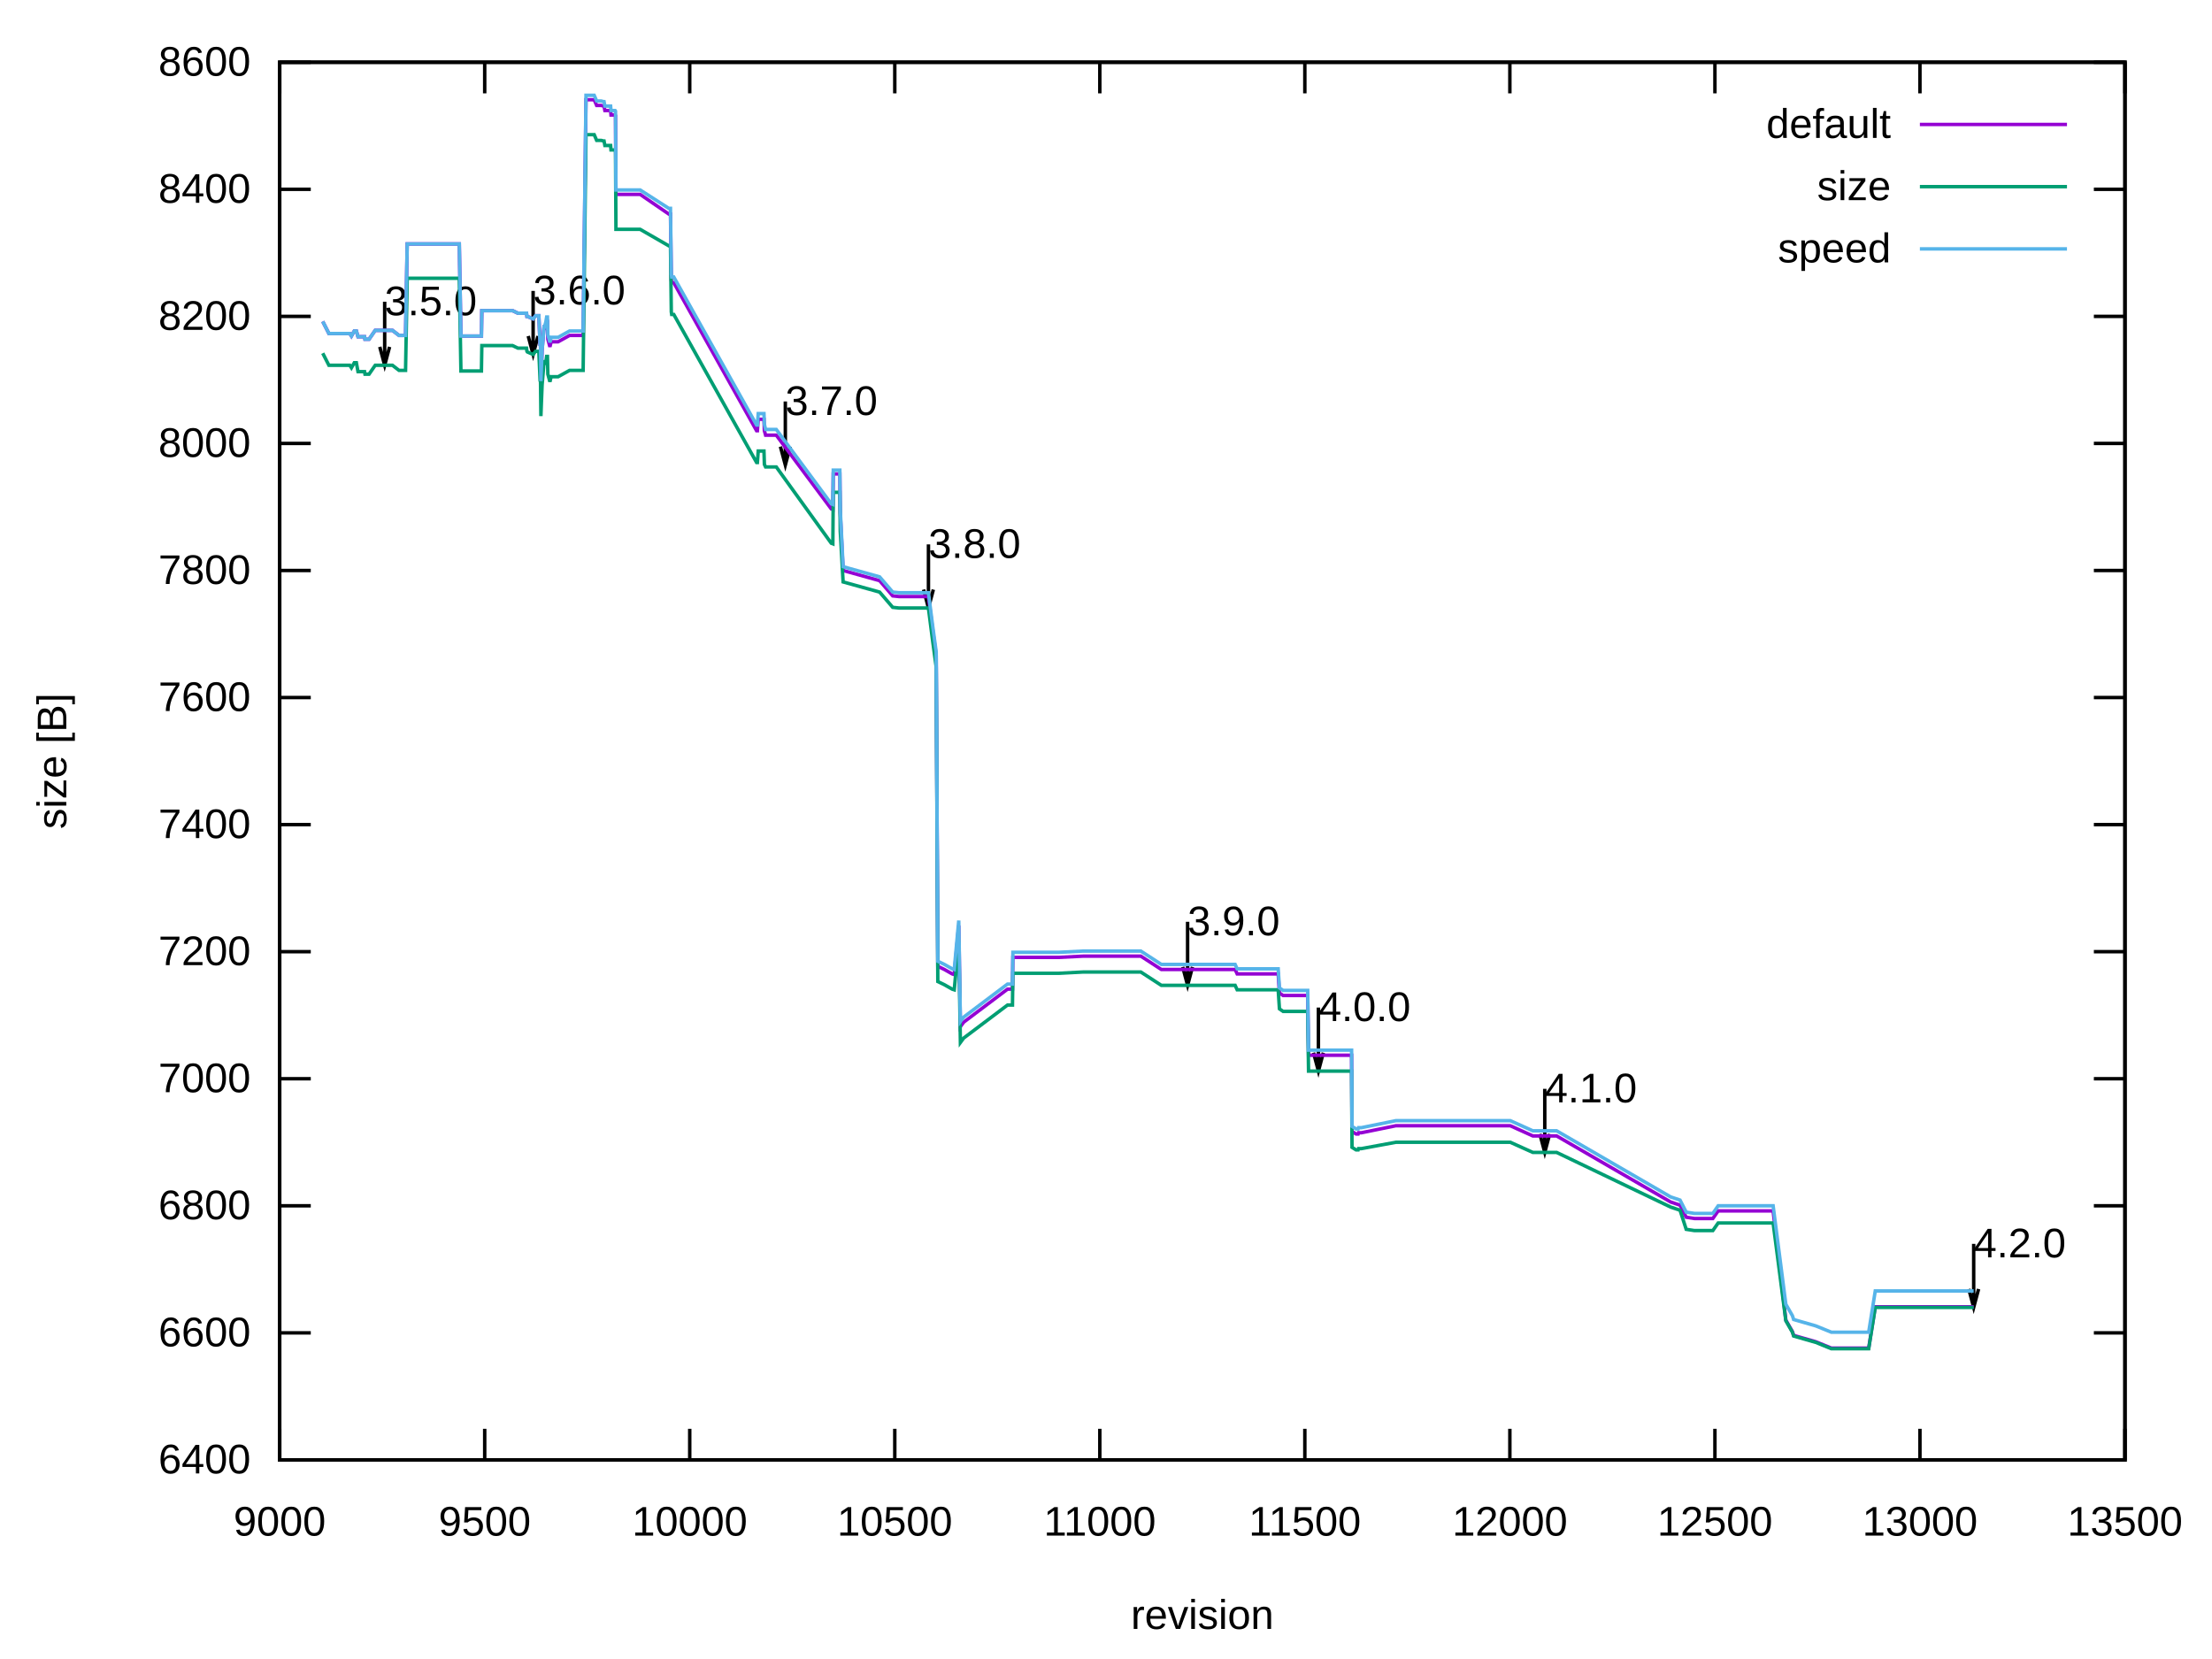
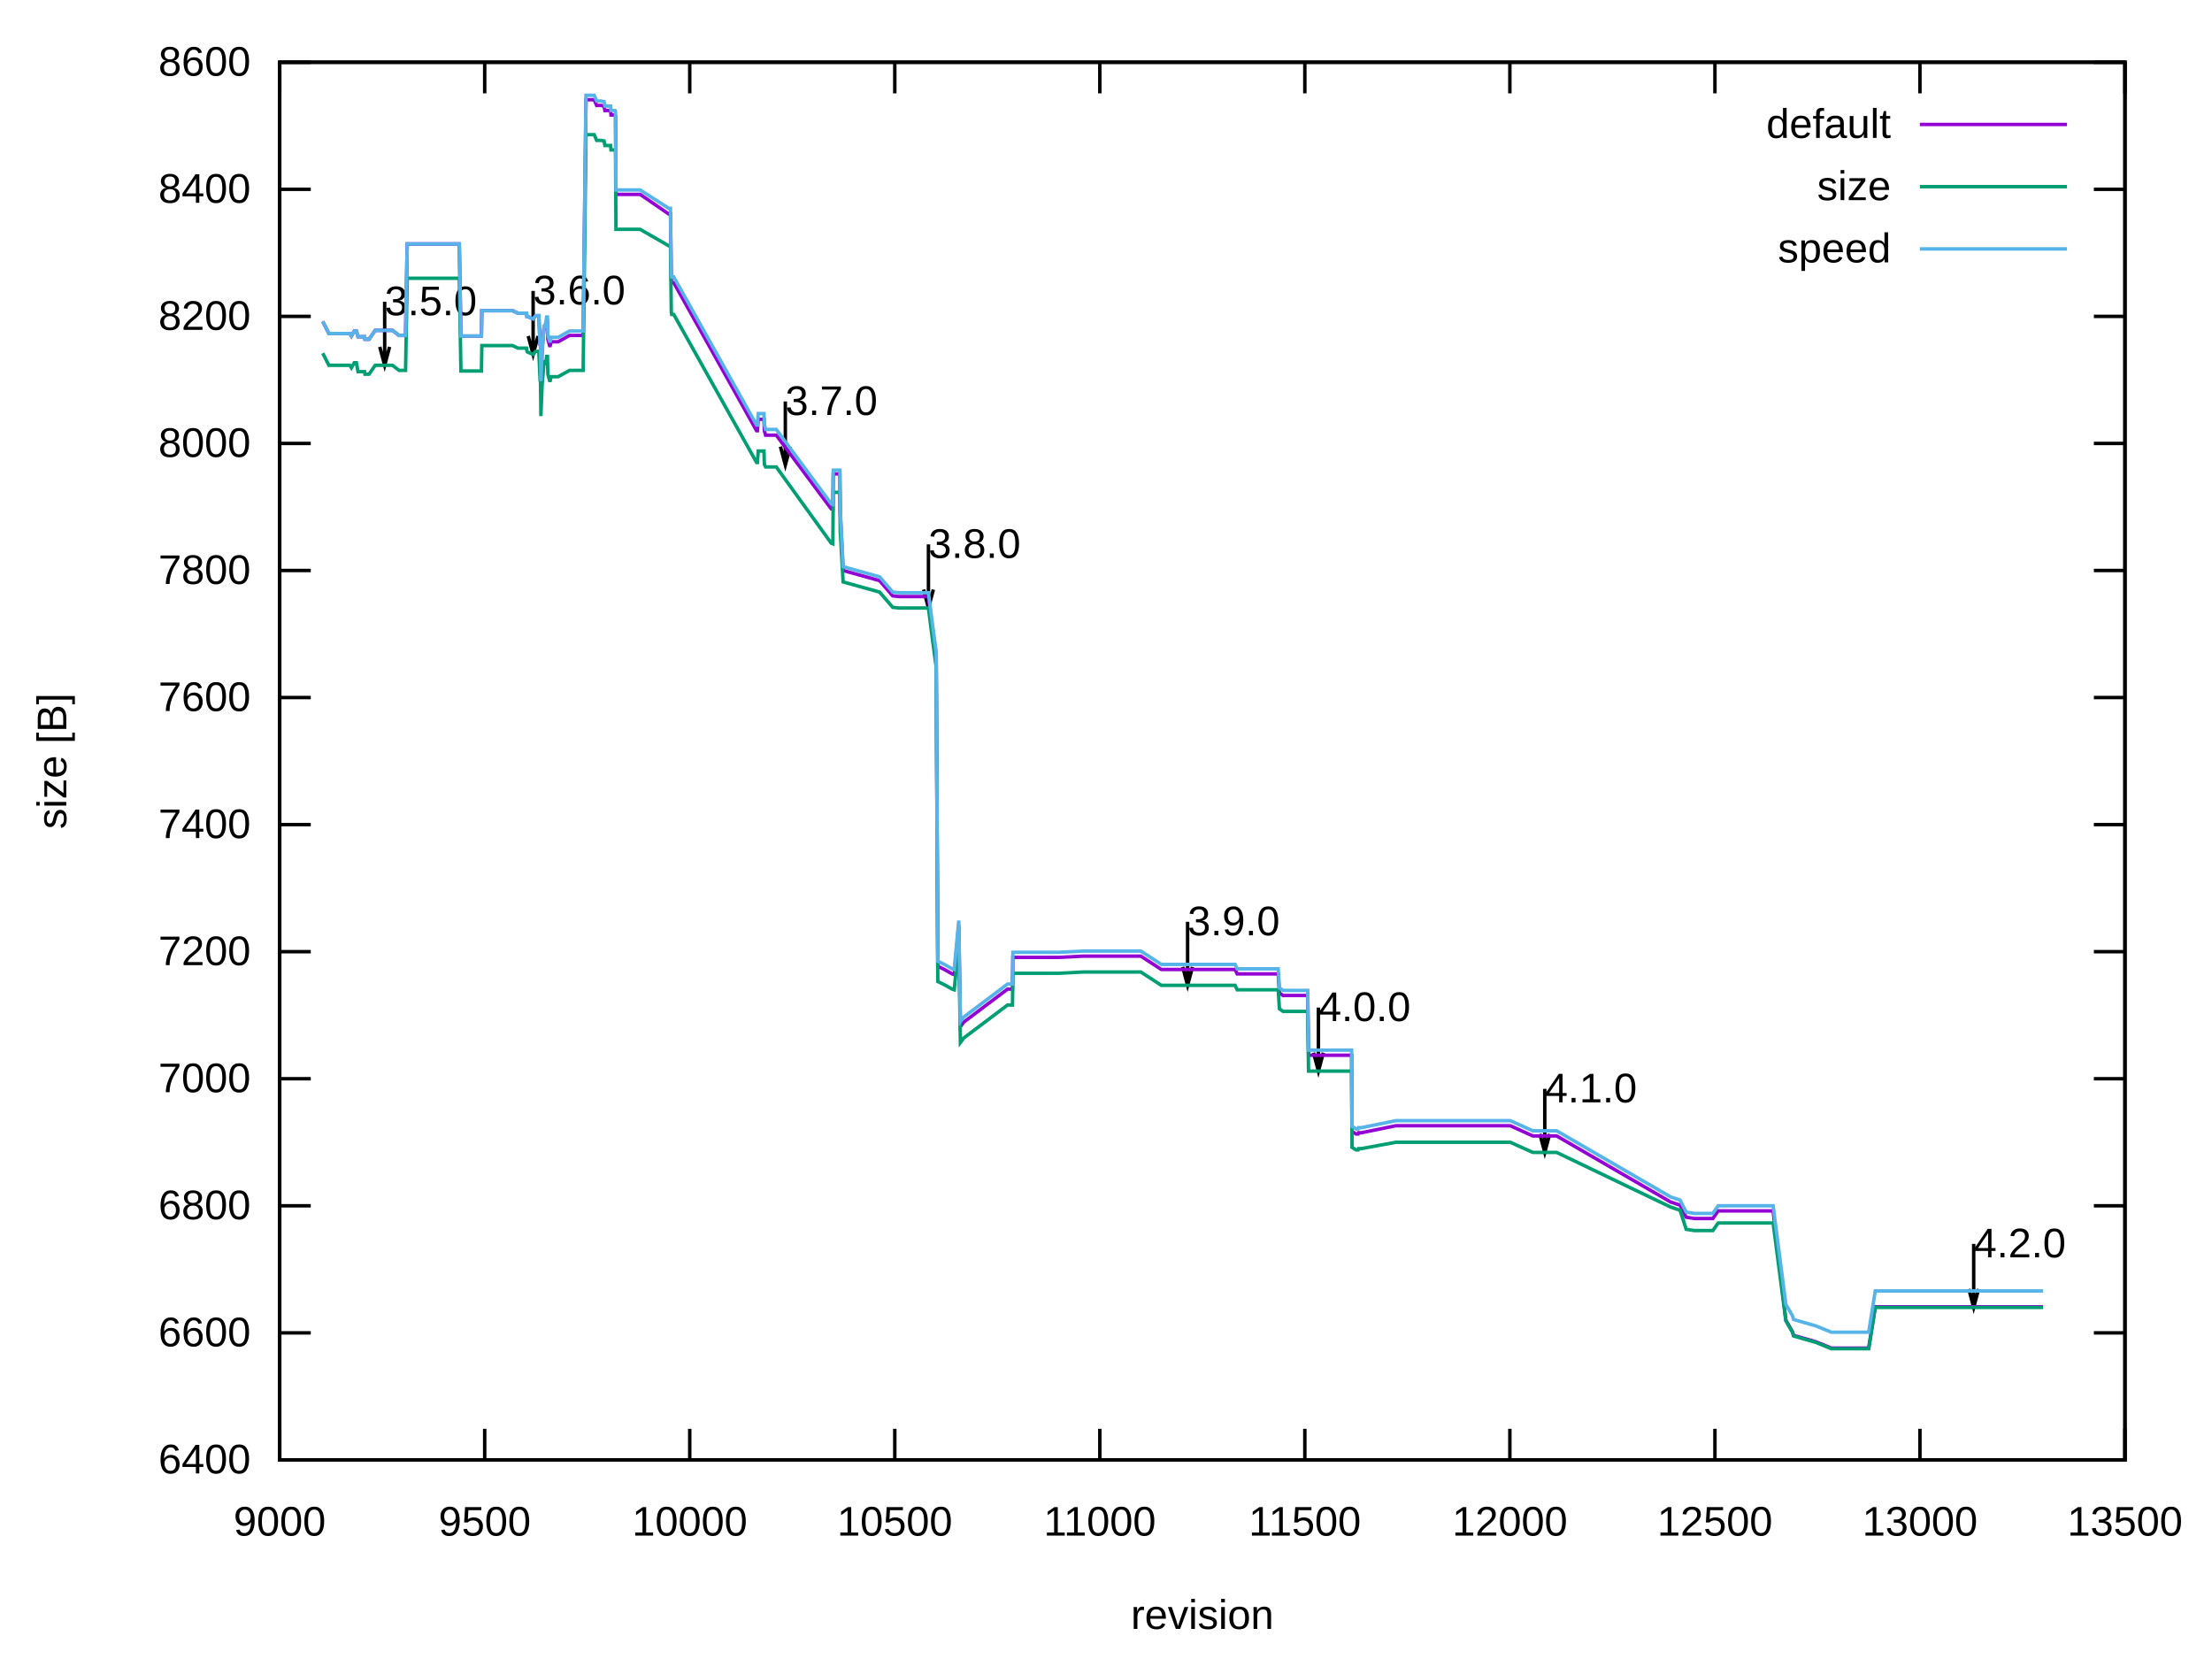
<svg xmlns="http://www.w3.org/2000/svg" xmlns:xlink="http://www.w3.org/1999/xlink" width="640" height="480" viewBox="0 0 640 480">
  <g id="gnuplot_canvas">
    <rect x="0" y="0" width="640" height="480" fill="none" />
    <defs>
      <circle id="gpDot" r="0.5" stroke-width="0.5" stroke="currentColor" />
      <path id="gpPt0" stroke-width="0.222" stroke="currentColor" d="M-1,0 h2 M0,-1 v2" />
      <path id="gpPt1" stroke-width="0.222" stroke="currentColor" d="M-1,-1 L1,1 M1,-1 L-1,1" />
      <path id="gpPt2" stroke-width="0.222" stroke="currentColor" d="M-1,0 L1,0 M0,-1 L0,1 M-1,-1 L1,1 M-1,1 L1,-1" />
      <rect id="gpPt3" stroke-width="0.222" stroke="currentColor" x="-1" y="-1" width="2" height="2" />
      <rect id="gpPt4" stroke-width="0.222" stroke="currentColor" fill="currentColor" x="-1" y="-1" width="2" height="2" />
      <circle id="gpPt5" stroke-width="0.222" stroke="currentColor" cx="0" cy="0" r="1" />
      <use xlink:href="#gpPt5" id="gpPt6" fill="currentColor" stroke="none" />
      <path id="gpPt7" stroke-width="0.222" stroke="currentColor" d="M0,-1.33 L-1.33,0.67 L1.33,0.67 z" />
      <use xlink:href="#gpPt7" id="gpPt8" fill="currentColor" stroke="none" />
      <use xlink:href="#gpPt7" id="gpPt9" stroke="currentColor" transform="rotate(180)" />
      <use xlink:href="#gpPt9" id="gpPt10" fill="currentColor" stroke="none" />
      <use xlink:href="#gpPt3" id="gpPt11" stroke="currentColor" transform="rotate(45)" />
      <use xlink:href="#gpPt11" id="gpPt12" fill="currentColor" stroke="none" />
      <path id="gpPt13" stroke-width="0.222" stroke="currentColor" d="M0,1.330 L1.265,0.411 L0.782,-1.067 L-0.782,-1.076 L-1.265,0.411 z" />
      <use xlink:href="#gpPt13" id="gpPt14" fill="currentColor" stroke="none" />
      <filter id="textbox" filterUnits="objectBoundingBox" x="0" y="0" height="1" width="1">
        <feFlood flood-color="white" flood-opacity="1" result="bgnd" />
        <feComposite in="SourceGraphic" in2="bgnd" operator="atop" />
      </filter>
      <filter id="greybox" filterUnits="objectBoundingBox" x="0" y="0" height="1" width="1">
        <feFlood flood-color="lightgrey" flood-opacity="1" result="grey" />
        <feComposite in="SourceGraphic" in2="grey" operator="atop" />
      </filter>
    </defs>
    <g fill="none" color="white" stroke="currentColor" stroke-width="1.00" stroke-linecap="butt" stroke-linejoin="miter">
</g>
    <g fill="none" color="black" stroke="currentColor" stroke-width="1.00" stroke-linecap="butt" stroke-linejoin="miter">
      <path stroke="black" d="M80.92,422.40 L89.92,422.40 M614.82,422.40 L605.82,422.40  " />
      <g transform="translate(72.53,426.30)" stroke="none" fill="black" font-family="Arial" font-size="12.00" text-anchor="end">
        <text>
          <tspan font-family="Arial"> 6400</tspan>
        </text>
      </g>
    </g>
    <g fill="none" color="black" stroke="currentColor" stroke-width="1.00" stroke-linecap="butt" stroke-linejoin="miter">
      <path stroke="black" d="M80.92,385.64 L89.92,385.64 M614.82,385.64 L605.82,385.64  " />
      <g transform="translate(72.53,389.54)" stroke="none" fill="black" font-family="Arial" font-size="12.00" text-anchor="end">
        <text>
          <tspan font-family="Arial"> 6600</tspan>
        </text>
      </g>
    </g>
    <g fill="none" color="black" stroke="currentColor" stroke-width="1.00" stroke-linecap="butt" stroke-linejoin="miter">
      <path stroke="black" d="M80.92,348.87 L89.92,348.87 M614.82,348.87 L605.82,348.87  " />
      <g transform="translate(72.53,352.77)" stroke="none" fill="black" font-family="Arial" font-size="12.00" text-anchor="end">
        <text>
          <tspan font-family="Arial"> 6800</tspan>
        </text>
      </g>
    </g>
    <g fill="none" color="black" stroke="currentColor" stroke-width="1.00" stroke-linecap="butt" stroke-linejoin="miter">
      <path stroke="black" d="M80.92,312.11 L89.92,312.11 M614.82,312.11 L605.82,312.11  " />
      <g transform="translate(72.53,316.01)" stroke="none" fill="black" font-family="Arial" font-size="12.00" text-anchor="end">
        <text>
          <tspan font-family="Arial"> 7000</tspan>
        </text>
      </g>
    </g>
    <g fill="none" color="black" stroke="currentColor" stroke-width="1.00" stroke-linecap="butt" stroke-linejoin="miter">
      <path stroke="black" d="M80.92,275.35 L89.92,275.35 M614.82,275.35 L605.82,275.35  " />
      <g transform="translate(72.53,279.25)" stroke="none" fill="black" font-family="Arial" font-size="12.00" text-anchor="end">
        <text>
          <tspan font-family="Arial"> 7200</tspan>
        </text>
      </g>
    </g>
    <g fill="none" color="black" stroke="currentColor" stroke-width="1.00" stroke-linecap="butt" stroke-linejoin="miter">
      <path stroke="black" d="M80.92,238.59 L89.92,238.59 M614.82,238.59 L605.82,238.59  " />
      <g transform="translate(72.53,242.49)" stroke="none" fill="black" font-family="Arial" font-size="12.00" text-anchor="end">
        <text>
          <tspan font-family="Arial"> 7400</tspan>
        </text>
      </g>
    </g>
    <g fill="none" color="black" stroke="currentColor" stroke-width="1.00" stroke-linecap="butt" stroke-linejoin="miter">
      <path stroke="black" d="M80.92,201.82 L89.92,201.82 M614.82,201.82 L605.82,201.82  " />
      <g transform="translate(72.53,205.72)" stroke="none" fill="black" font-family="Arial" font-size="12.00" text-anchor="end">
        <text>
          <tspan font-family="Arial"> 7600</tspan>
        </text>
      </g>
    </g>
    <g fill="none" color="black" stroke="currentColor" stroke-width="1.00" stroke-linecap="butt" stroke-linejoin="miter">
      <path stroke="black" d="M80.92,165.06 L89.92,165.06 M614.82,165.06 L605.82,165.06  " />
      <g transform="translate(72.53,168.96)" stroke="none" fill="black" font-family="Arial" font-size="12.00" text-anchor="end">
        <text>
          <tspan font-family="Arial"> 7800</tspan>
        </text>
      </g>
    </g>
    <g fill="none" color="black" stroke="currentColor" stroke-width="1.00" stroke-linecap="butt" stroke-linejoin="miter">
      <path stroke="black" d="M80.92,128.30 L89.92,128.30 M614.82,128.30 L605.82,128.30  " />
      <g transform="translate(72.53,132.20)" stroke="none" fill="black" font-family="Arial" font-size="12.00" text-anchor="end">
        <text>
          <tspan font-family="Arial"> 8000</tspan>
        </text>
      </g>
    </g>
    <g fill="none" color="black" stroke="currentColor" stroke-width="1.00" stroke-linecap="butt" stroke-linejoin="miter">
      <path stroke="black" d="M80.92,91.54 L89.92,91.54 M614.82,91.54 L605.82,91.54  " />
      <g transform="translate(72.53,95.44)" stroke="none" fill="black" font-family="Arial" font-size="12.00" text-anchor="end">
        <text>
          <tspan font-family="Arial"> 8200</tspan>
        </text>
      </g>
    </g>
    <g fill="none" color="black" stroke="currentColor" stroke-width="1.00" stroke-linecap="butt" stroke-linejoin="miter">
      <path stroke="black" d="M80.92,54.77 L89.92,54.77 M614.82,54.77 L605.82,54.77  " />
      <g transform="translate(72.53,58.67)" stroke="none" fill="black" font-family="Arial" font-size="12.00" text-anchor="end">
        <text>
          <tspan font-family="Arial"> 8400</tspan>
        </text>
      </g>
    </g>
    <g fill="none" color="black" stroke="currentColor" stroke-width="1.00" stroke-linecap="butt" stroke-linejoin="miter">
      <path stroke="black" d="M80.92,18.01 L89.92,18.01 M614.82,18.01 L605.82,18.01  " />
      <g transform="translate(72.53,21.91)" stroke="none" fill="black" font-family="Arial" font-size="12.00" text-anchor="end">
        <text>
          <tspan font-family="Arial"> 8600</tspan>
        </text>
      </g>
    </g>
    <g fill="none" color="black" stroke="currentColor" stroke-width="1.00" stroke-linecap="butt" stroke-linejoin="miter">
      <path stroke="black" d="M80.92,422.40 L80.92,413.40 M80.92,18.01 L80.92,27.01  " />
      <g transform="translate(80.92,444.30)" stroke="none" fill="black" font-family="Arial" font-size="12.00" text-anchor="middle">
        <text>
          <tspan font-family="Arial"> 9000</tspan>
        </text>
      </g>
    </g>
    <g fill="none" color="black" stroke="currentColor" stroke-width="1.00" stroke-linecap="butt" stroke-linejoin="miter">
      <path stroke="black" d="M140.24,422.40 L140.24,413.40 M140.24,18.01 L140.24,27.01  " />
      <g transform="translate(140.24,444.30)" stroke="none" fill="black" font-family="Arial" font-size="12.00" text-anchor="middle">
        <text>
          <tspan font-family="Arial"> 9500</tspan>
        </text>
      </g>
    </g>
    <g fill="none" color="black" stroke="currentColor" stroke-width="1.00" stroke-linecap="butt" stroke-linejoin="miter">
      <path stroke="black" d="M199.56,422.40 L199.56,413.40 M199.56,18.01 L199.56,27.01  " />
      <g transform="translate(199.56,444.30)" stroke="none" fill="black" font-family="Arial" font-size="12.00" text-anchor="middle">
        <text>
          <tspan font-family="Arial"> 10000</tspan>
        </text>
      </g>
    </g>
    <g fill="none" color="black" stroke="currentColor" stroke-width="1.00" stroke-linecap="butt" stroke-linejoin="miter">
      <path stroke="black" d="M258.89,422.40 L258.89,413.40 M258.89,18.01 L258.89,27.01  " />
      <g transform="translate(258.89,444.30)" stroke="none" fill="black" font-family="Arial" font-size="12.00" text-anchor="middle">
        <text>
          <tspan font-family="Arial"> 10500</tspan>
        </text>
      </g>
    </g>
    <g fill="none" color="black" stroke="currentColor" stroke-width="1.00" stroke-linecap="butt" stroke-linejoin="miter">
      <path stroke="black" d="M318.21,422.40 L318.21,413.40 M318.21,18.01 L318.21,27.01  " />
      <g transform="translate(318.21,444.30)" stroke="none" fill="black" font-family="Arial" font-size="12.00" text-anchor="middle">
        <text>
          <tspan font-family="Arial"> 11000</tspan>
        </text>
      </g>
    </g>
    <g fill="none" color="black" stroke="currentColor" stroke-width="1.00" stroke-linecap="butt" stroke-linejoin="miter">
      <path stroke="black" d="M377.53,422.40 L377.53,413.40 M377.53,18.01 L377.53,27.01  " />
      <g transform="translate(377.53,444.30)" stroke="none" fill="black" font-family="Arial" font-size="12.00" text-anchor="middle">
        <text>
          <tspan font-family="Arial"> 11500</tspan>
        </text>
      </g>
    </g>
    <g fill="none" color="black" stroke="currentColor" stroke-width="1.00" stroke-linecap="butt" stroke-linejoin="miter">
      <path stroke="black" d="M436.85,422.40 L436.85,413.40 M436.85,18.01 L436.85,27.01  " />
      <g transform="translate(436.85,444.30)" stroke="none" fill="black" font-family="Arial" font-size="12.00" text-anchor="middle">
        <text>
          <tspan font-family="Arial"> 12000</tspan>
        </text>
      </g>
    </g>
    <g fill="none" color="black" stroke="currentColor" stroke-width="1.00" stroke-linecap="butt" stroke-linejoin="miter">
      <path stroke="black" d="M496.18,422.40 L496.18,413.40 M496.18,18.01 L496.18,27.01  " />
      <g transform="translate(496.18,444.30)" stroke="none" fill="black" font-family="Arial" font-size="12.00" text-anchor="middle">
        <text>
          <tspan font-family="Arial"> 12500</tspan>
        </text>
      </g>
    </g>
    <g fill="none" color="black" stroke="currentColor" stroke-width="1.00" stroke-linecap="butt" stroke-linejoin="miter">
      <path stroke="black" d="M555.50,422.40 L555.50,413.40 M555.50,18.01 L555.50,27.01  " />
      <g transform="translate(555.50,444.30)" stroke="none" fill="black" font-family="Arial" font-size="12.00" text-anchor="middle">
        <text>
          <tspan font-family="Arial"> 13000</tspan>
        </text>
      </g>
    </g>
    <g fill="none" color="black" stroke="currentColor" stroke-width="1.00" stroke-linecap="butt" stroke-linejoin="miter">
      <path stroke="black" d="M614.82,422.40 L614.82,413.40 M614.82,18.01 L614.82,27.01  " />
      <g transform="translate(614.82,444.30)" stroke="none" fill="black" font-family="Arial" font-size="12.00" text-anchor="middle">
        <text>
          <tspan font-family="Arial"> 13500</tspan>
        </text>
      </g>
    </g>
    <g fill="none" color="black" stroke="currentColor" stroke-width="1.00" stroke-linecap="butt" stroke-linejoin="miter">
</g>
    <g fill="none" color="black" stroke="currentColor" stroke-width="1.00" stroke-linecap="butt" stroke-linejoin="miter">
      <path stroke="black" d="M80.92,18.01 L80.92,422.40 L614.82,422.40 L614.82,18.01 L80.92,18.01 Z  " />
      <g transform="translate(111.29,91.21)" stroke="none" fill="black" font-family="Arial" font-size="12.00" text-anchor="start">
        <text>
          <tspan font-family="Arial">3.5.0</tspan>
        </text>
      </g>
      <g transform="translate(154.24,88.08)" stroke="none" fill="black" font-family="Arial" font-size="12.00" text-anchor="start">
        <text>
          <tspan font-family="Arial">3.6.0</tspan>
        </text>
      </g>
      <g transform="translate(227.21,120.07)" stroke="none" fill="black" font-family="Arial" font-size="12.00" text-anchor="start">
        <text>
          <tspan font-family="Arial">3.7.0</tspan>
        </text>
      </g>
      <g transform="translate(268.62,161.42)" stroke="none" fill="black" font-family="Arial" font-size="12.00" text-anchor="start">
        <text>
          <tspan font-family="Arial">3.8.0</tspan>
        </text>
      </g>
      <g transform="translate(343.60,270.61)" stroke="none" fill="black" font-family="Arial" font-size="12.00" text-anchor="start">
        <text>
          <tspan font-family="Arial">3.9.0</tspan>
        </text>
      </g>
      <g transform="translate(381.45,295.42)" stroke="none" fill="black" font-family="Arial" font-size="12.00" text-anchor="start">
        <text>
          <tspan font-family="Arial">4.0.0</tspan>
        </text>
      </g>
      <g transform="translate(446.94,318.95)" stroke="none" fill="black" font-family="Arial" font-size="12.00" text-anchor="start">
        <text>
          <tspan font-family="Arial">4.1.0</tspan>
        </text>
      </g>
      <g transform="translate(571.04,363.80)" stroke="none" fill="black" font-family="Arial" font-size="12.00" text-anchor="start">
        <text>
          <tspan font-family="Arial">4.2.0</tspan>
        </text>
      </g>
      <path stroke="black" d="M109.88,100.36 L111.30,105.68 L112.72,100.36 M111.30,87.30 L111.30,105.68 M152.83,97.23 L154.25,102.55 L155.67,97.23   M154.25,84.17 L154.25,102.55 M225.80,129.22 L227.22,134.54 L228.64,129.22 M227.22,116.16 L227.22,134.54 M267.21,170.58   L268.63,175.90 L270.05,170.58 M268.63,157.51 L268.63,175.90 M342.19,279.76 L343.61,285.08 L345.03,279.76 M343.61,266.70   L343.61,285.08 M380.04,304.58 L381.46,309.90 L382.88,304.58 M381.46,291.51 L381.46,309.90 M445.53,328.10 L446.95,333.42   L448.37,328.10 M446.95,315.04 L446.95,333.42 M569.63,372.95 L571.05,378.27 L572.47,372.95 M571.05,359.89 L571.05,378.27    " />
    </g>
    <g fill="none" color="black" stroke="currentColor" stroke-width="1.00" stroke-linecap="butt" stroke-linejoin="miter">
      <g transform="translate(19.18,220.21) rotate(270)" stroke="none" fill="black" font-family="Arial" font-size="12.00" text-anchor="middle">
        <text>
          <tspan font-family="Arial">size [B]</tspan>
        </text>
      </g>
    </g>
    <g fill="none" color="black" stroke="currentColor" stroke-width="1.00" stroke-linecap="butt" stroke-linejoin="miter">
      <g transform="translate(347.87,471.30)" stroke="none" fill="black" font-family="Arial" font-size="12.00" text-anchor="middle">
        <text>
          <tspan font-family="Arial">revision</tspan>
        </text>
      </g>
    </g>
    <g fill="none" color="black" stroke="currentColor" stroke-width="1.00" stroke-linecap="butt" stroke-linejoin="miter">
</g>
    <g id="gnuplot_plot_1">
      <g fill="none" color="black" stroke="currentColor" stroke-width="1.00" stroke-linecap="butt" stroke-linejoin="miter">
        <g transform="translate(547.09,39.91)" stroke="none" fill="black" font-family="Arial" font-size="12.00" text-anchor="end">
          <text>
            <tspan font-family="Arial">default</tspan>
          </text>
        </g>
      </g>
      <g fill="none" color="black" stroke="currentColor" stroke-width="1.00" stroke-linecap="butt" stroke-linejoin="miter">
-         <path stroke="rgb(148,   0, 211)" d="M555.48,36.01 L598.04,36.01 M93.38,93.01 L95.16,96.50 L95.63,96.50 L95.99,96.50 L97.29,96.50 L99.55,96.50   L101.21,96.50 L101.68,97.23 L102.51,95.76 L103.11,95.76 L103.58,97.42 L103.82,97.42 L105.48,97.42 L105.60,98.15   L106.78,98.15 L108.56,95.58 L111.29,95.58 L113.55,95.58 L115.45,97.05 L117.34,97.05 L117.82,70.58 L118.77,70.58   L122.92,70.58 L125.53,70.58 L132.89,70.58 L133.36,97.23 L133.72,97.23 L134.55,97.23 L135.62,97.23 L137.63,97.23   L138.70,97.23 L139.29,97.23 L139.41,89.88 L140.00,89.88 L142.73,89.88 L144.99,89.88 L146.17,89.88 L148.31,89.88   L149.85,90.62 L150.80,90.62 L151.63,90.62 L152.23,90.62 L152.34,90.62 L152.46,91.54 L152.58,91.54 L154.24,92.27   L154.95,91.35 L155.90,91.35 L156.26,99.62 L156.38,99.62 L156.50,110.28 L156.62,106.98 L156.85,101.28 L157.45,94.11   L157.56,94.48 L157.92,94.84 L158.16,93.01 L158.39,93.01 L158.51,98.15 L159.11,100.36 L159.46,98.89 L159.70,98.89   L159.82,98.89 L159.94,98.89 L161.48,98.89 L164.80,97.05 L167.53,97.05 L168.72,97.05 L169.55,28.86 L170.02,28.86   L171.21,28.86 L171.56,28.86 L171.68,28.86 L171.80,28.86 L171.92,28.86 L172.63,30.51 L173.94,30.51 L174.65,30.69   L174.77,30.69 L175.01,31.98 L175.48,31.98 L176.19,31.98 L176.67,31.98 L176.78,33.27 L177.62,33.27 L177.97,33.27   L178.09,33.45 L178.21,56.24 L179.39,56.24 L179.63,56.24 L180.11,56.24 L185.21,56.24 L193.51,61.94 L193.99,61.94   L194.23,81.06 L194.34,81.79 L194.94,81.79 L218.90,124.62 L219.14,124.62 L219.38,121.31 L220.21,121.31 L221.04,121.31   L221.16,124.62 L221.51,125.91 L222.34,125.91 L224.36,125.91 L224.60,125.91 L240.50,147.23 L240.97,147.41 L241.09,137.12   L242.99,137.12 L243.11,148.33 L243.94,165.06 L254.50,168.00 L258.29,172.41 L260.07,172.60 L263.63,172.60 L265.77,172.60   L268.62,172.60 L269.80,181.79 L270.87,189.69 L271.34,279.58 L273.24,280.50 L275.50,281.78 L276.09,281.97 L277.40,267.81   L277.87,297.04 L278.82,295.75 L291.51,286.19 L292.34,286.19 L292.82,286.19 L292.94,286.19 L293.06,277.00 L293.29,277.00   L294.48,277.00 L306.34,277.00 L313.46,276.64 L315.12,276.64 L328.53,276.64 L330.07,276.64 L336.01,280.50 L343.60,280.50   L349.06,280.50 L357.36,280.50 L357.95,281.78 L362.23,281.78 L369.82,281.78 L370.18,287.30 L371.24,288.03 L378.36,288.03   L378.60,305.31 L381.45,305.31 L387.73,305.31 L391.06,305.31 L391.18,327.37 L392.36,328.10 L392.95,328.10 L393.07,327.74   L393.79,327.74 L393.90,327.74 L403.87,325.71 L415.73,325.71 L436.97,325.71 L443.50,328.66 L446.94,328.66 L448.48,328.66   L448.72,328.66 L448.96,328.66 L449.43,328.66 L449.79,328.66 L450.38,328.66 L483.36,347.77 L486.09,348.69 L487.87,352.18   L490.24,352.55 L491.90,352.55 L494.75,352.55 L495.58,352.55 L497.12,350.35 L513.02,350.35 L516.70,381.96 L518.60,385.27   L518.96,386.37 L525.36,388.21 L529.87,390.05 L531.18,390.05 L534.97,390.05 L539.12,390.05 L540.67,390.05 L542.57,378.10   L543.63,378.10 L551.82,378.10 L571.04,378.10  " />
+         <path stroke="rgb(148,   0, 211)" d="M555.48,36.01 L598.04,36.01 M93.38,93.01 L95.16,96.50 L95.63,96.50 L95.99,96.50 L97.29,96.50 L99.55,96.50   L101.21,96.50 L101.68,97.23 L102.51,95.76 L103.11,95.76 L103.58,97.42 L103.82,97.42 L105.48,97.42 L105.60,98.15   L106.78,98.15 L108.56,95.58 L111.29,95.58 L113.55,95.58 L115.45,97.05 L117.34,97.05 L117.82,70.58 L118.77,70.58   L122.92,70.58 L125.53,70.58 L132.89,70.58 L133.36,97.23 L133.72,97.23 L134.55,97.23 L135.62,97.23 L137.63,97.23   L138.70,97.23 L139.29,97.23 L139.41,89.88 L140.00,89.88 L142.73,89.88 L144.99,89.88 L146.17,89.88 L148.31,89.88   L149.85,90.62 L150.80,90.62 L151.63,90.62 L152.23,90.62 L152.34,90.62 L152.46,91.54 L152.58,91.54 L154.24,92.27   L154.95,91.35 L155.90,91.35 L156.26,99.62 L156.38,99.62 L156.50,110.28 L156.62,106.98 L156.85,101.28 L157.45,94.11   L157.56,94.48 L157.92,94.84 L158.16,93.01 L158.39,93.01 L158.51,98.15 L159.11,100.36 L159.46,98.89 L159.70,98.89   L159.82,98.89 L159.94,98.89 L161.48,98.89 L164.80,97.05 L167.53,97.05 L168.72,97.05 L169.55,28.86 L170.02,28.86   L171.21,28.86 L171.56,28.86 L171.68,28.86 L171.80,28.86 L171.92,28.86 L172.63,30.51 L173.94,30.51 L174.65,30.69   L174.77,30.69 L175.01,31.98 L175.48,31.98 L176.19,31.98 L176.67,31.98 L176.78,33.27 L177.62,33.27 L177.97,33.27   L178.09,33.45 L178.21,56.24 L179.39,56.24 L179.63,56.24 L180.11,56.24 L185.21,56.24 L193.51,61.94 L193.99,61.94   L194.23,81.06 L194.34,81.79 L194.94,81.79 L218.90,124.62 L219.14,124.62 L219.38,121.31 L220.21,121.31 L221.04,121.31   L221.16,124.62 L221.51,125.91 L222.34,125.91 L224.36,125.91 L224.60,125.91 L240.50,147.23 L240.97,147.41 L241.09,137.12   L242.99,137.12 L243.11,148.33 L243.94,165.06 L254.50,168.00 L258.29,172.41 L260.07,172.60 L263.63,172.60 L265.77,172.60   L268.62,172.60 L269.80,181.79 L270.87,189.69 L271.34,279.58 L273.24,280.50 L275.50,281.78 L276.09,281.97 L277.40,267.81   L277.87,297.04 L278.82,295.75 L291.51,286.19 L292.34,286.19 L292.82,286.19 L292.94,286.19 L293.06,277.00 L293.29,277.00   L294.48,277.00 L306.34,277.00 L313.46,276.64 L315.12,276.64 L328.53,276.64 L330.07,276.64 L336.01,280.50 L343.60,280.50   L349.06,280.50 L357.36,280.50 L357.95,281.78 L362.23,281.78 L369.82,281.78 L370.18,287.30 L371.24,288.03 L378.36,288.03   L378.60,305.31 L381.45,305.31 L387.73,305.31 L391.06,305.31 L391.18,327.37 L392.36,328.10 L392.95,328.10 L393.07,327.74   L393.79,327.74 L393.90,327.74 L403.87,325.71 L415.73,325.71 L436.97,325.71 L443.50,328.66 L446.94,328.66 L448.48,328.66   L448.72,328.66 L448.96,328.66 L449.43,328.66 L449.79,328.66 L450.38,328.66 L483.36,347.77 L486.09,348.69 L487.87,352.18   L490.24,352.55 L491.90,352.55 L494.75,352.55 L495.58,352.55 L497.12,350.35 L513.02,350.35 L516.70,381.96 L518.60,385.27   L518.96,386.37 L525.36,388.21 L529.87,390.05 L531.18,390.05 L534.97,390.05 L539.12,390.05 L540.67,390.05 L542.57,378.10   L543.63,378.10 L551.82,378.10 L571.04,378.10 L579.23,378.10 L591.09,378.10  " />
      </g>
    </g>
    <g id="gnuplot_plot_2">
      <g fill="none" color="black" stroke="currentColor" stroke-width="1.00" stroke-linecap="butt" stroke-linejoin="miter">
        <g transform="translate(547.09,57.91)" stroke="none" fill="black" font-family="Arial" font-size="12.00" text-anchor="end">
          <text>
            <tspan font-family="Arial">size</tspan>
          </text>
        </g>
      </g>
      <g fill="none" color="black" stroke="currentColor" stroke-width="1.00" stroke-linecap="butt" stroke-linejoin="miter">
-         <path stroke="rgb(  0, 158, 115)" d="M555.48,54.01 L598.04,54.01 M93.38,102.20 L95.16,105.69 L95.63,105.69 L95.99,105.69 L97.29,105.69 L99.55,105.69   L101.21,105.69 L101.68,106.42 L102.51,104.95 L103.11,104.95 L103.58,107.53 L103.82,107.53 L105.48,107.53 L105.60,108.26   L106.78,108.26 L108.56,105.69 L111.29,105.69 L113.55,105.69 L115.45,107.16 L117.34,107.16 L117.82,80.51 L118.77,80.51   L122.92,80.51 L125.53,80.51 L132.89,80.51 L133.36,107.34 L133.72,107.34 L134.55,107.34 L135.62,107.34 L137.63,107.34   L138.70,107.34 L139.29,107.34 L139.41,99.99 L140.00,99.99 L142.73,99.99 L144.99,99.99 L146.17,99.99 L148.31,99.99   L149.85,100.73 L150.80,100.73 L151.63,100.73 L152.23,100.73 L152.34,100.73 L152.46,101.65 L152.58,101.83 L154.24,102.56   L154.95,101.65 L155.90,101.65 L156.26,109.92 L156.38,109.92 L156.50,120.39 L156.62,117.09 L156.85,111.39 L157.45,104.22   L157.56,104.59 L157.92,104.95 L158.16,103.12 L158.39,103.12 L158.51,108.26 L159.11,110.47 L159.46,109.00 L159.70,109.00   L159.82,109.00 L159.94,109.00 L161.48,109.00 L164.80,107.16 L167.53,107.16 L168.72,107.16 L169.55,38.96 L170.02,38.96   L171.21,38.96 L171.56,38.96 L171.68,38.96 L171.80,38.96 L171.92,38.96 L172.63,40.62 L173.94,40.62 L174.65,40.80   L174.77,40.80 L175.01,42.09 L175.48,42.09 L176.19,42.09 L176.67,42.09 L176.78,43.38 L177.62,43.38 L177.97,43.38   L178.09,43.56 L178.21,66.35 L179.39,66.35 L179.63,66.35 L180.11,66.35 L185.21,66.35 L193.51,71.13 L193.99,71.13   L194.23,90.25 L194.34,90.98 L194.94,90.98 L218.90,133.81 L219.14,133.81 L219.38,130.50 L220.21,130.50 L221.04,130.50   L221.16,134.36 L221.51,135.10 L222.34,135.10 L224.36,135.10 L224.60,135.10 L240.50,157.16 L240.97,157.34 L241.09,142.45   L242.99,142.45 L243.11,153.66 L243.94,168.37 L254.50,171.31 L258.29,175.72 L260.07,175.91 L263.63,175.91 L265.77,175.91   L268.62,175.91 L269.80,185.10 L270.87,193.00 L271.34,283.99 L273.24,284.91 L275.50,286.19 L276.09,286.38 L277.40,272.22   L277.87,301.63 L278.82,300.35 L291.51,290.79 L292.34,290.79 L292.82,290.79 L292.94,290.79 L293.06,281.60 L293.29,281.60   L294.48,281.60 L306.34,281.60 L313.46,281.23 L315.12,281.23 L328.53,281.23 L330.07,281.23 L336.01,285.09 L343.60,285.09   L349.06,285.09 L357.36,285.09 L357.95,286.38 L362.23,286.38 L369.82,286.38 L370.18,291.89 L371.24,292.63 L378.36,292.63   L378.60,309.91 L381.45,309.91 L387.73,309.91 L391.06,309.91 L391.18,331.96 L392.36,332.70 L392.95,332.70 L393.07,332.33   L393.79,332.33 L393.90,332.33 L403.87,330.49 L415.73,330.49 L436.97,330.49 L443.50,333.43 L446.94,333.43 L448.48,333.43   L448.72,333.43 L448.96,333.43 L449.43,333.43 L449.79,333.43 L450.38,333.43 L483.36,349.24 L486.09,350.16 L487.87,355.68   L490.24,356.04 L491.90,356.04 L494.75,356.04 L495.58,356.04 L497.12,353.84 L513.02,353.84 L516.70,382.14 L518.60,385.45   L518.96,386.56 L525.36,388.39 L529.87,390.23 L531.18,390.23 L534.97,390.23 L539.12,390.23 L540.67,390.23 L542.57,378.28   L543.63,378.28 L551.82,378.28 L571.04,378.28  " />
+         <path stroke="rgb(  0, 158, 115)" d="M555.48,54.01 L598.04,54.01 M93.38,102.20 L95.16,105.69 L95.63,105.69 L95.99,105.69 L97.29,105.69 L99.55,105.69   L101.21,105.69 L101.68,106.42 L102.51,104.95 L103.11,104.95 L103.58,107.53 L103.82,107.53 L105.48,107.53 L105.60,108.26   L106.78,108.26 L108.56,105.69 L111.29,105.69 L113.55,105.69 L115.45,107.16 L117.34,107.16 L117.82,80.51 L118.77,80.51   L122.92,80.51 L125.53,80.51 L132.89,80.51 L133.36,107.34 L133.72,107.34 L134.55,107.34 L135.62,107.34 L137.63,107.34   L138.70,107.34 L139.29,107.34 L139.41,99.99 L140.00,99.99 L142.73,99.99 L144.99,99.99 L146.17,99.99 L148.31,99.99   L149.85,100.73 L150.80,100.73 L151.63,100.73 L152.23,100.73 L152.34,100.73 L152.46,101.65 L152.58,101.83 L154.24,102.56   L154.95,101.65 L155.90,101.65 L156.26,109.92 L156.38,109.92 L156.50,120.39 L156.62,117.09 L156.85,111.39 L157.45,104.22   L157.56,104.59 L157.92,104.95 L158.16,103.12 L158.39,103.12 L158.51,108.26 L159.11,110.47 L159.46,109.00 L159.70,109.00   L159.82,109.00 L159.94,109.00 L161.48,109.00 L164.80,107.16 L167.53,107.16 L168.72,107.16 L169.55,38.96 L170.02,38.96   L171.21,38.96 L171.56,38.96 L171.68,38.96 L171.80,38.96 L171.92,38.96 L172.63,40.62 L173.94,40.62 L174.65,40.80   L174.77,40.80 L175.01,42.09 L175.48,42.09 L176.19,42.09 L176.67,42.09 L176.78,43.38 L177.62,43.38 L177.97,43.38   L178.09,43.56 L178.21,66.35 L179.39,66.35 L179.63,66.35 L180.11,66.35 L185.21,66.35 L193.51,71.13 L193.99,71.13   L194.23,90.25 L194.34,90.98 L194.94,90.98 L218.90,133.81 L219.14,133.81 L219.38,130.50 L220.21,130.50 L221.04,130.50   L221.16,134.36 L221.51,135.10 L222.34,135.10 L224.36,135.10 L224.60,135.10 L240.50,157.16 L240.97,157.34 L241.09,142.45   L242.99,142.45 L243.11,153.66 L243.94,168.37 L254.50,171.31 L258.29,175.72 L260.07,175.91 L263.63,175.91 L265.77,175.91   L268.62,175.91 L269.80,185.10 L270.87,193.00 L271.34,283.99 L273.24,284.91 L275.50,286.19 L276.09,286.38 L277.40,272.22   L277.87,301.63 L278.82,300.35 L291.51,290.79 L292.34,290.79 L292.82,290.79 L292.94,290.79 L293.06,281.60 L293.29,281.60   L294.48,281.60 L306.34,281.60 L313.46,281.23 L315.12,281.23 L328.53,281.23 L330.07,281.23 L336.01,285.09 L343.60,285.09   L349.06,285.09 L357.36,285.09 L357.95,286.38 L362.23,286.38 L369.82,286.38 L370.18,291.89 L371.24,292.63 L378.36,292.63   L378.60,309.91 L381.45,309.91 L387.73,309.91 L391.06,309.91 L391.18,331.96 L392.36,332.70 L392.95,332.70 L393.07,332.33   L393.79,332.33 L393.90,332.33 L403.87,330.49 L415.73,330.49 L436.97,330.49 L443.50,333.43 L446.94,333.43 L448.48,333.43   L448.72,333.43 L448.96,333.43 L449.43,333.43 L449.79,333.43 L450.38,333.43 L483.36,349.24 L486.09,350.16 L487.87,355.68   L490.24,356.04 L491.90,356.04 L494.75,356.04 L495.58,356.04 L497.12,353.84 L513.02,353.84 L516.70,382.14 L518.60,385.45   L518.96,386.56 L525.36,388.39 L529.87,390.23 L531.18,390.23 L534.97,390.23 L539.12,390.23 L540.67,390.23 L542.57,378.28   L543.63,378.28 L551.82,378.28 L571.04,378.28 L579.23,378.28 L591.09,378.28  " />
      </g>
    </g>
    <g id="gnuplot_plot_3">
      <g fill="none" color="black" stroke="currentColor" stroke-width="1.00" stroke-linecap="butt" stroke-linejoin="miter">
        <g transform="translate(547.09,75.91)" stroke="none" fill="black" font-family="Arial" font-size="12.00" text-anchor="end">
          <text>
            <tspan font-family="Arial">speed</tspan>
          </text>
        </g>
      </g>
      <g fill="none" color="black" stroke="currentColor" stroke-width="1.00" stroke-linecap="butt" stroke-linejoin="miter">
-         <path stroke="rgb( 86, 180, 233)" d="M555.48,72.01 L598.04,72.01 M93.38,93.01 L95.16,96.50 L95.63,96.50 L95.99,96.50 L97.29,96.50 L99.55,96.50   L101.21,96.50 L101.68,97.23 L102.51,95.76 L103.11,95.76 L103.58,97.42 L103.82,97.42 L105.48,97.42 L105.60,98.15   L106.78,98.15 L108.56,95.58 L111.29,95.58 L113.55,95.58 L115.45,97.05 L117.34,97.05 L117.82,70.58 L118.77,70.58   L122.92,70.58 L125.53,70.58 L132.89,70.58 L133.36,97.23 L133.72,97.23 L134.55,97.23 L135.62,97.23 L137.63,97.23   L138.70,97.23 L139.29,97.23 L139.41,89.88 L140.00,89.88 L142.73,89.88 L144.99,89.88 L146.17,89.88 L148.31,89.88   L149.85,90.62 L150.80,90.62 L151.63,90.62 L152.23,90.62 L152.34,90.62 L152.46,91.54 L152.58,91.54 L154.24,92.27   L154.95,91.35 L155.90,91.35 L156.26,99.62 L156.38,99.62 L156.50,110.28 L156.62,106.98 L156.85,101.28 L157.45,94.11   L157.56,94.48 L157.92,93.19 L158.16,91.72 L158.39,91.72 L158.51,96.87 L159.11,99.07 L159.46,97.60 L159.70,97.60   L159.82,97.60 L159.94,97.60 L161.48,97.60 L164.80,95.76 L167.53,95.76 L168.72,95.76 L169.55,27.57 L170.02,27.57   L171.21,27.57 L171.56,27.57 L171.68,27.57 L171.80,27.57 L171.92,27.57 L172.63,29.22 L173.94,29.22 L174.65,29.41   L174.77,29.41 L175.01,30.69 L175.48,30.69 L176.19,30.69 L176.67,30.69 L176.78,31.98 L177.62,31.98 L177.97,31.98   L178.09,32.16 L178.21,54.96 L179.39,54.96 L179.63,54.96 L180.11,54.96 L185.21,54.96 L193.51,60.29 L193.99,60.29   L194.23,79.40 L194.34,80.14 L194.94,80.14 L218.90,122.97 L219.14,122.97 L219.38,119.66 L220.21,119.66 L221.04,119.66   L221.16,122.78 L221.51,124.25 L222.34,124.25 L224.36,124.25 L224.60,124.25 L240.50,145.76 L240.97,145.94 L241.09,136.02   L242.99,136.02 L243.11,147.23 L243.94,163.96 L254.50,166.90 L258.29,171.31 L260.07,171.49 L263.63,171.49 L265.77,171.49   L268.62,171.49 L269.80,180.69 L270.87,188.59 L271.34,278.11 L273.24,279.03 L275.50,280.31 L276.09,280.50 L277.40,266.34   L277.87,295.57 L278.82,294.28 L291.51,284.72 L292.34,284.72 L292.82,284.72 L292.94,284.72 L293.06,275.53 L293.29,275.53   L294.48,275.53 L306.34,275.53 L313.46,275.17 L315.12,275.17 L328.53,275.17 L330.07,275.17 L336.01,279.03 L343.60,279.03   L349.06,279.03 L357.36,279.03 L357.95,280.31 L362.23,280.31 L369.82,280.31 L370.18,285.83 L371.24,286.56 L378.36,286.56   L378.60,303.84 L381.45,303.84 L387.73,303.84 L391.06,303.84 L391.18,325.90 L392.36,326.63 L392.95,326.63 L393.07,326.27   L393.79,326.27 L393.90,326.27 L403.87,324.24 L415.73,324.24 L436.97,324.24 L443.50,327.18 L446.94,327.18 L448.48,327.18   L448.72,327.18 L448.96,327.18 L449.43,327.18 L449.79,327.18 L450.38,327.18 L483.36,346.30 L486.09,347.22 L487.87,350.71   L490.24,351.08 L491.90,351.08 L494.75,351.08 L495.58,351.08 L497.12,348.87 L513.02,348.87 L516.70,377.37 L518.60,380.67   L518.96,381.78 L525.36,383.62 L529.87,385.45 L531.18,385.45 L534.97,385.45 L539.12,385.45 L540.67,385.45 L542.57,373.51   L543.63,373.51 L551.82,373.51 L571.04,373.51  " />
+         <path stroke="rgb( 86, 180, 233)" d="M555.48,72.01 L598.04,72.01 M93.38,93.01 L95.16,96.50 L95.63,96.50 L95.99,96.50 L97.29,96.50 L99.55,96.50   L101.21,96.50 L101.68,97.23 L102.51,95.76 L103.11,95.76 L103.58,97.42 L103.82,97.42 L105.48,97.42 L105.60,98.15   L106.78,98.15 L108.56,95.58 L111.29,95.58 L113.55,95.58 L115.45,97.05 L117.34,97.05 L117.82,70.58 L118.77,70.58   L122.92,70.58 L125.53,70.58 L132.89,70.58 L133.36,97.23 L133.72,97.23 L134.55,97.23 L135.62,97.23 L137.63,97.23   L138.70,97.23 L139.29,97.23 L139.41,89.88 L140.00,89.88 L142.73,89.88 L144.99,89.88 L146.17,89.88 L148.31,89.88   L149.85,90.62 L150.80,90.62 L151.63,90.62 L152.23,90.62 L152.34,90.62 L152.46,91.54 L152.58,91.54 L154.24,92.27   L154.95,91.35 L155.90,91.35 L156.26,99.62 L156.38,99.62 L156.50,110.28 L156.62,106.98 L156.85,101.28 L157.45,94.11   L157.56,94.48 L157.92,93.19 L158.16,91.72 L158.39,91.72 L158.51,96.87 L159.11,99.07 L159.46,97.60 L159.70,97.60   L159.82,97.60 L159.94,97.60 L161.48,97.60 L164.80,95.76 L167.53,95.76 L168.72,95.76 L169.55,27.57 L170.02,27.57   L171.21,27.57 L171.56,27.57 L171.68,27.57 L171.80,27.57 L171.92,27.57 L172.63,29.22 L173.94,29.22 L174.65,29.41   L174.77,29.41 L175.01,30.69 L175.48,30.69 L176.19,30.69 L176.67,30.69 L176.78,31.98 L177.62,31.98 L177.97,31.98   L178.09,32.16 L178.21,54.96 L179.39,54.96 L179.63,54.96 L180.11,54.96 L185.21,54.96 L193.51,60.29 L193.99,60.29   L194.23,79.40 L194.34,80.14 L194.94,80.14 L218.90,122.97 L219.14,122.97 L219.38,119.66 L220.21,119.66 L221.04,119.66   L221.16,122.78 L221.51,124.25 L222.34,124.25 L224.36,124.25 L224.60,124.25 L240.50,145.76 L240.97,145.94 L241.09,136.02   L242.99,136.02 L243.11,147.23 L243.94,163.96 L254.50,166.90 L258.29,171.31 L260.07,171.49 L263.63,171.49 L265.77,171.49   L268.62,171.49 L269.80,180.69 L270.87,188.59 L271.34,278.11 L273.24,279.03 L275.50,280.31 L276.09,280.50 L277.40,266.34   L277.87,295.57 L278.82,294.28 L291.51,284.72 L292.34,284.72 L292.82,284.72 L292.94,284.72 L293.06,275.53 L293.29,275.53   L294.48,275.53 L306.34,275.53 L313.46,275.17 L315.12,275.17 L328.53,275.17 L330.07,275.17 L336.01,279.03 L343.60,279.03   L349.06,279.03 L357.36,279.03 L357.95,280.31 L362.23,280.31 L369.82,280.31 L370.18,285.83 L371.24,286.56 L378.36,286.56   L378.60,303.84 L381.45,303.84 L387.73,303.84 L391.06,303.84 L391.18,325.90 L392.36,326.63 L392.95,326.63 L393.07,326.27   L393.79,326.27 L393.90,326.27 L403.87,324.24 L415.73,324.24 L436.97,324.24 L443.50,327.18 L446.94,327.18 L448.48,327.18   L448.72,327.18 L448.96,327.18 L449.43,327.18 L449.79,327.18 L450.38,327.18 L483.36,346.30 L486.09,347.22 L487.87,350.71   L490.24,351.08 L491.90,351.08 L494.75,351.08 L495.58,351.08 L497.12,348.87 L513.02,348.87 L516.70,377.37 L518.60,380.67   L518.96,381.78 L525.36,383.62 L529.87,385.45 L531.18,385.45 L534.97,385.45 L539.12,385.45 L540.67,385.45 L542.57,373.51   L543.63,373.51 L551.82,373.51 L571.04,373.51 L579.23,373.51 L591.09,373.51  " />
      </g>
    </g>
    <g fill="none" color="white" stroke="rgb( 86, 180, 233)" stroke-width="2.00" stroke-linecap="butt" stroke-linejoin="miter">
</g>
    <g fill="none" color="black" stroke="currentColor" stroke-width="2.00" stroke-linecap="butt" stroke-linejoin="miter">
</g>
    <g fill="none" color="black" stroke="black" stroke-width="1.00" stroke-linecap="butt" stroke-linejoin="miter">
</g>
    <g fill="none" color="black" stroke="currentColor" stroke-width="1.00" stroke-linecap="butt" stroke-linejoin="miter">
      <path stroke="black" d="M80.92,18.01 L80.92,422.40 L614.82,422.40 L614.82,18.01 L80.92,18.01 Z  " />
    </g>
    <g fill="none" color="black" stroke="currentColor" stroke-width="1.00" stroke-linecap="butt" stroke-linejoin="miter">
</g>
  </g>
</svg>
